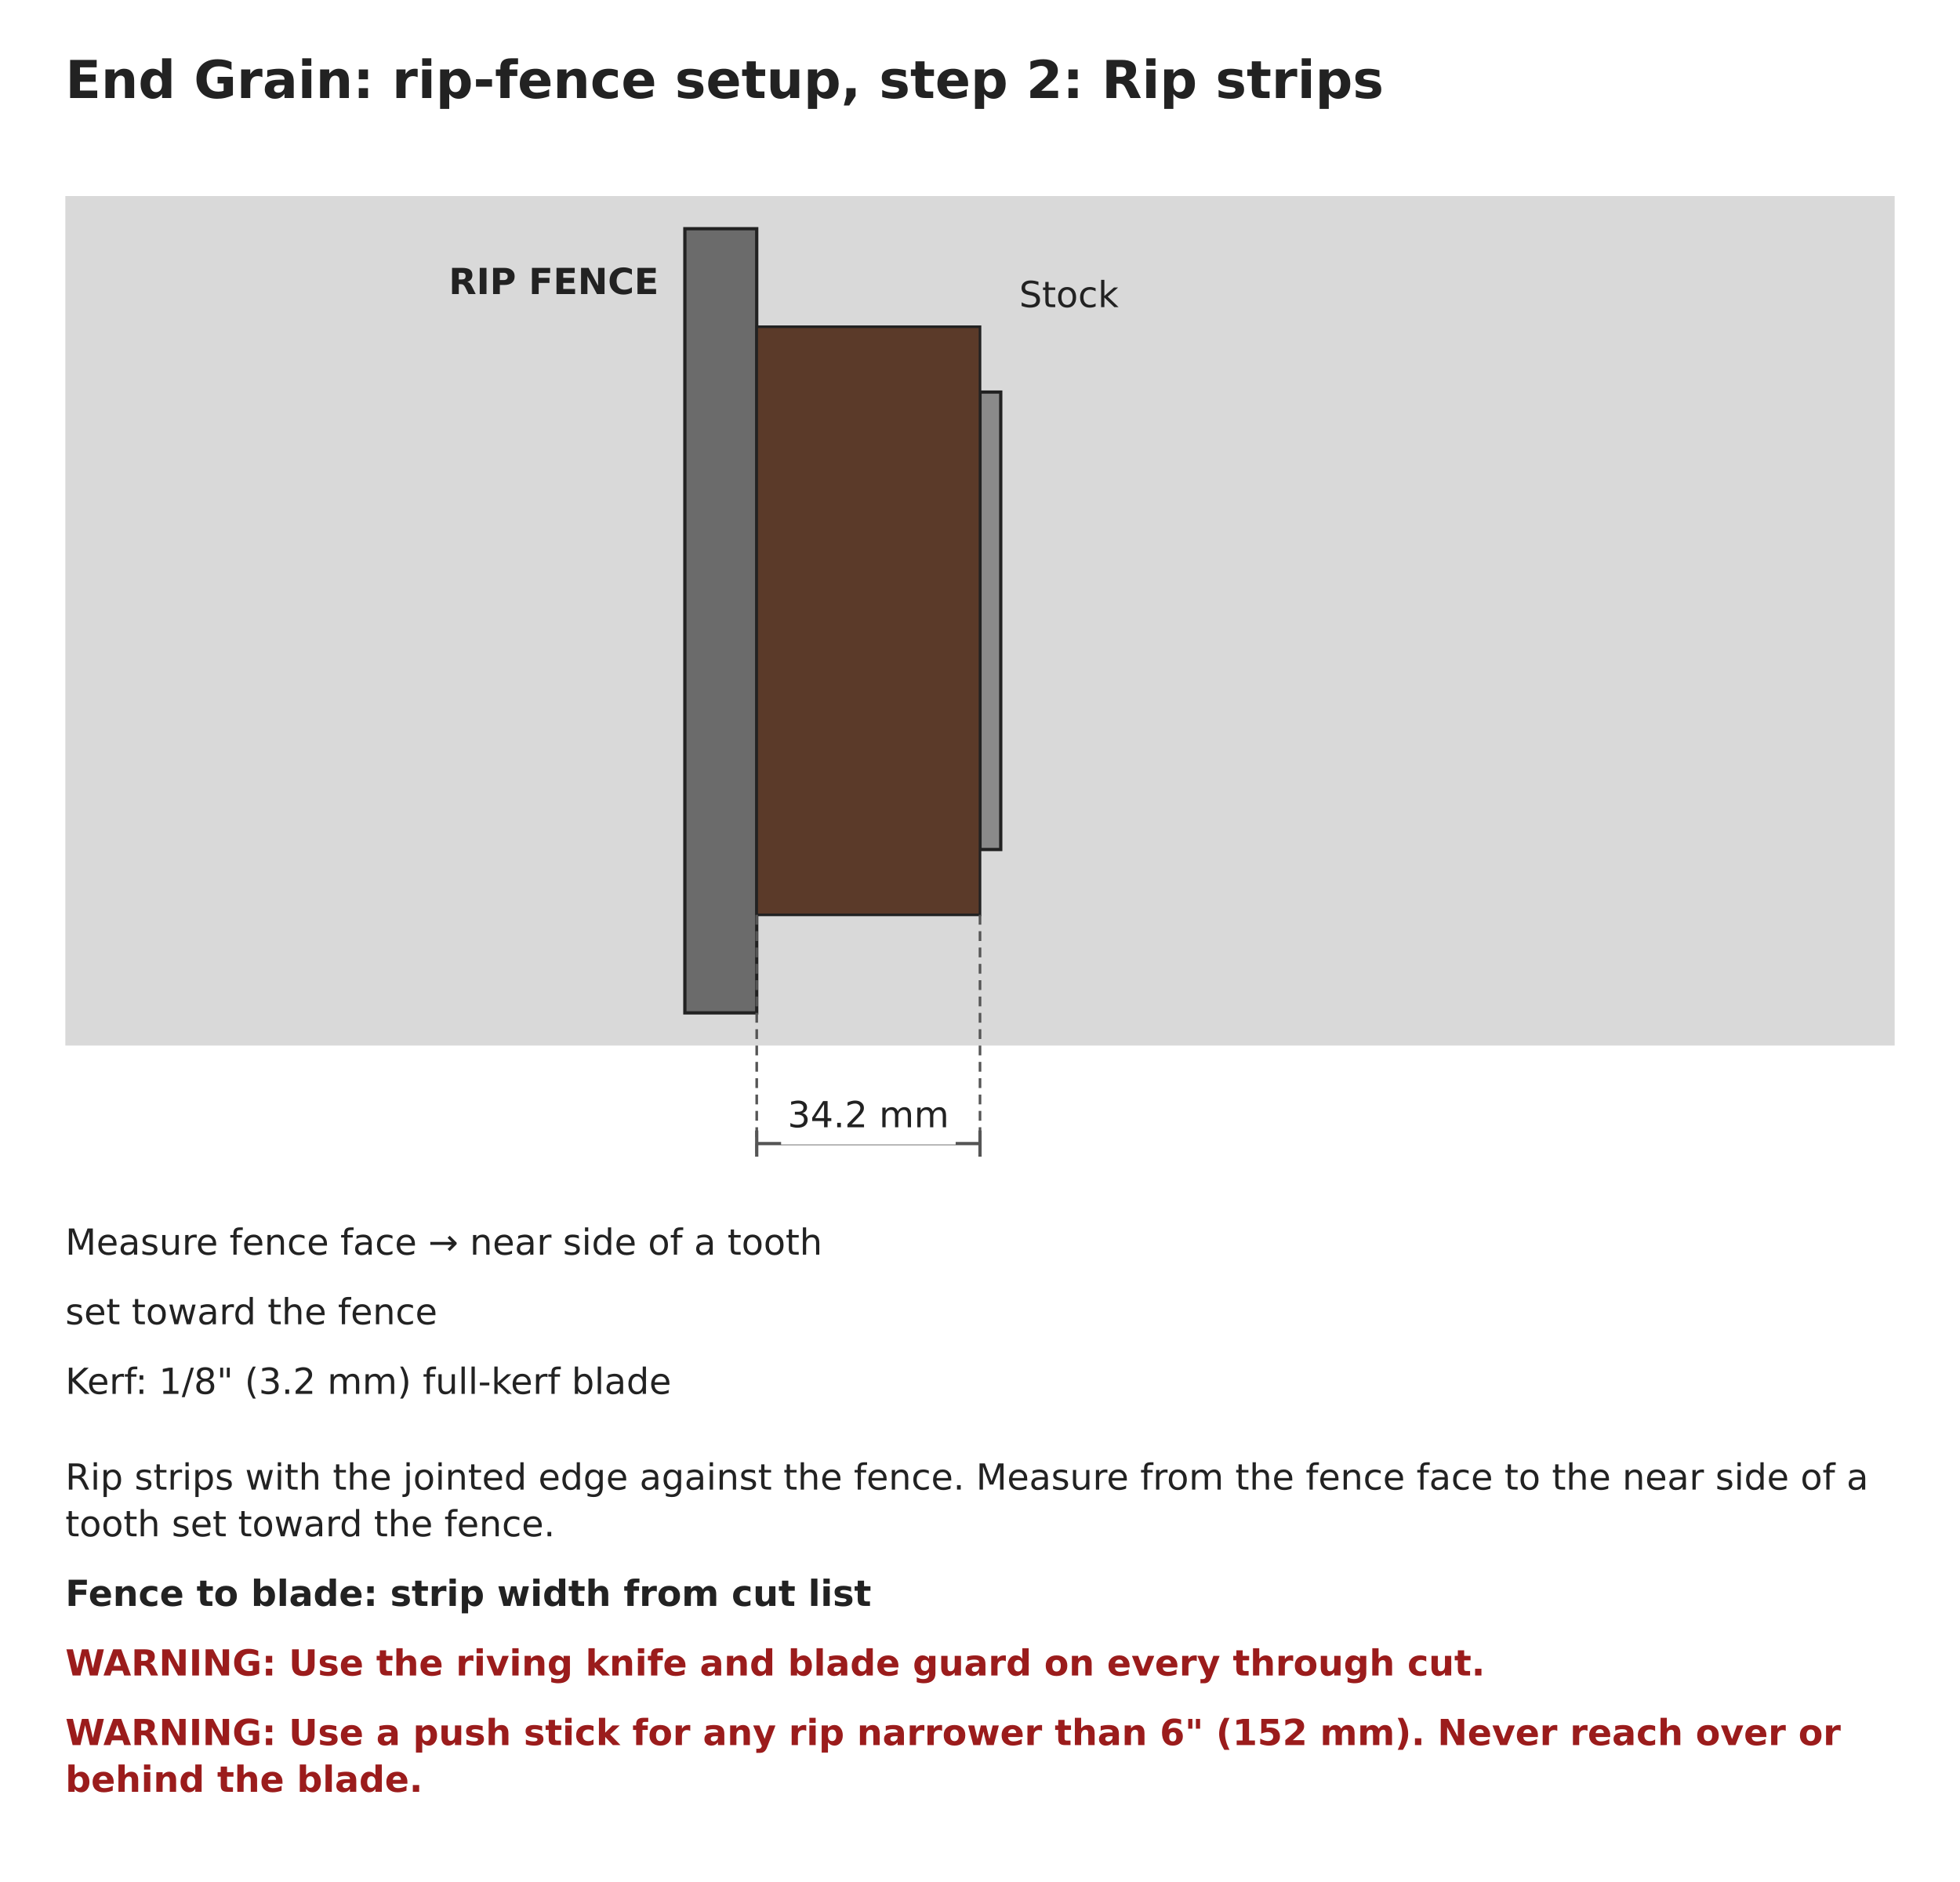
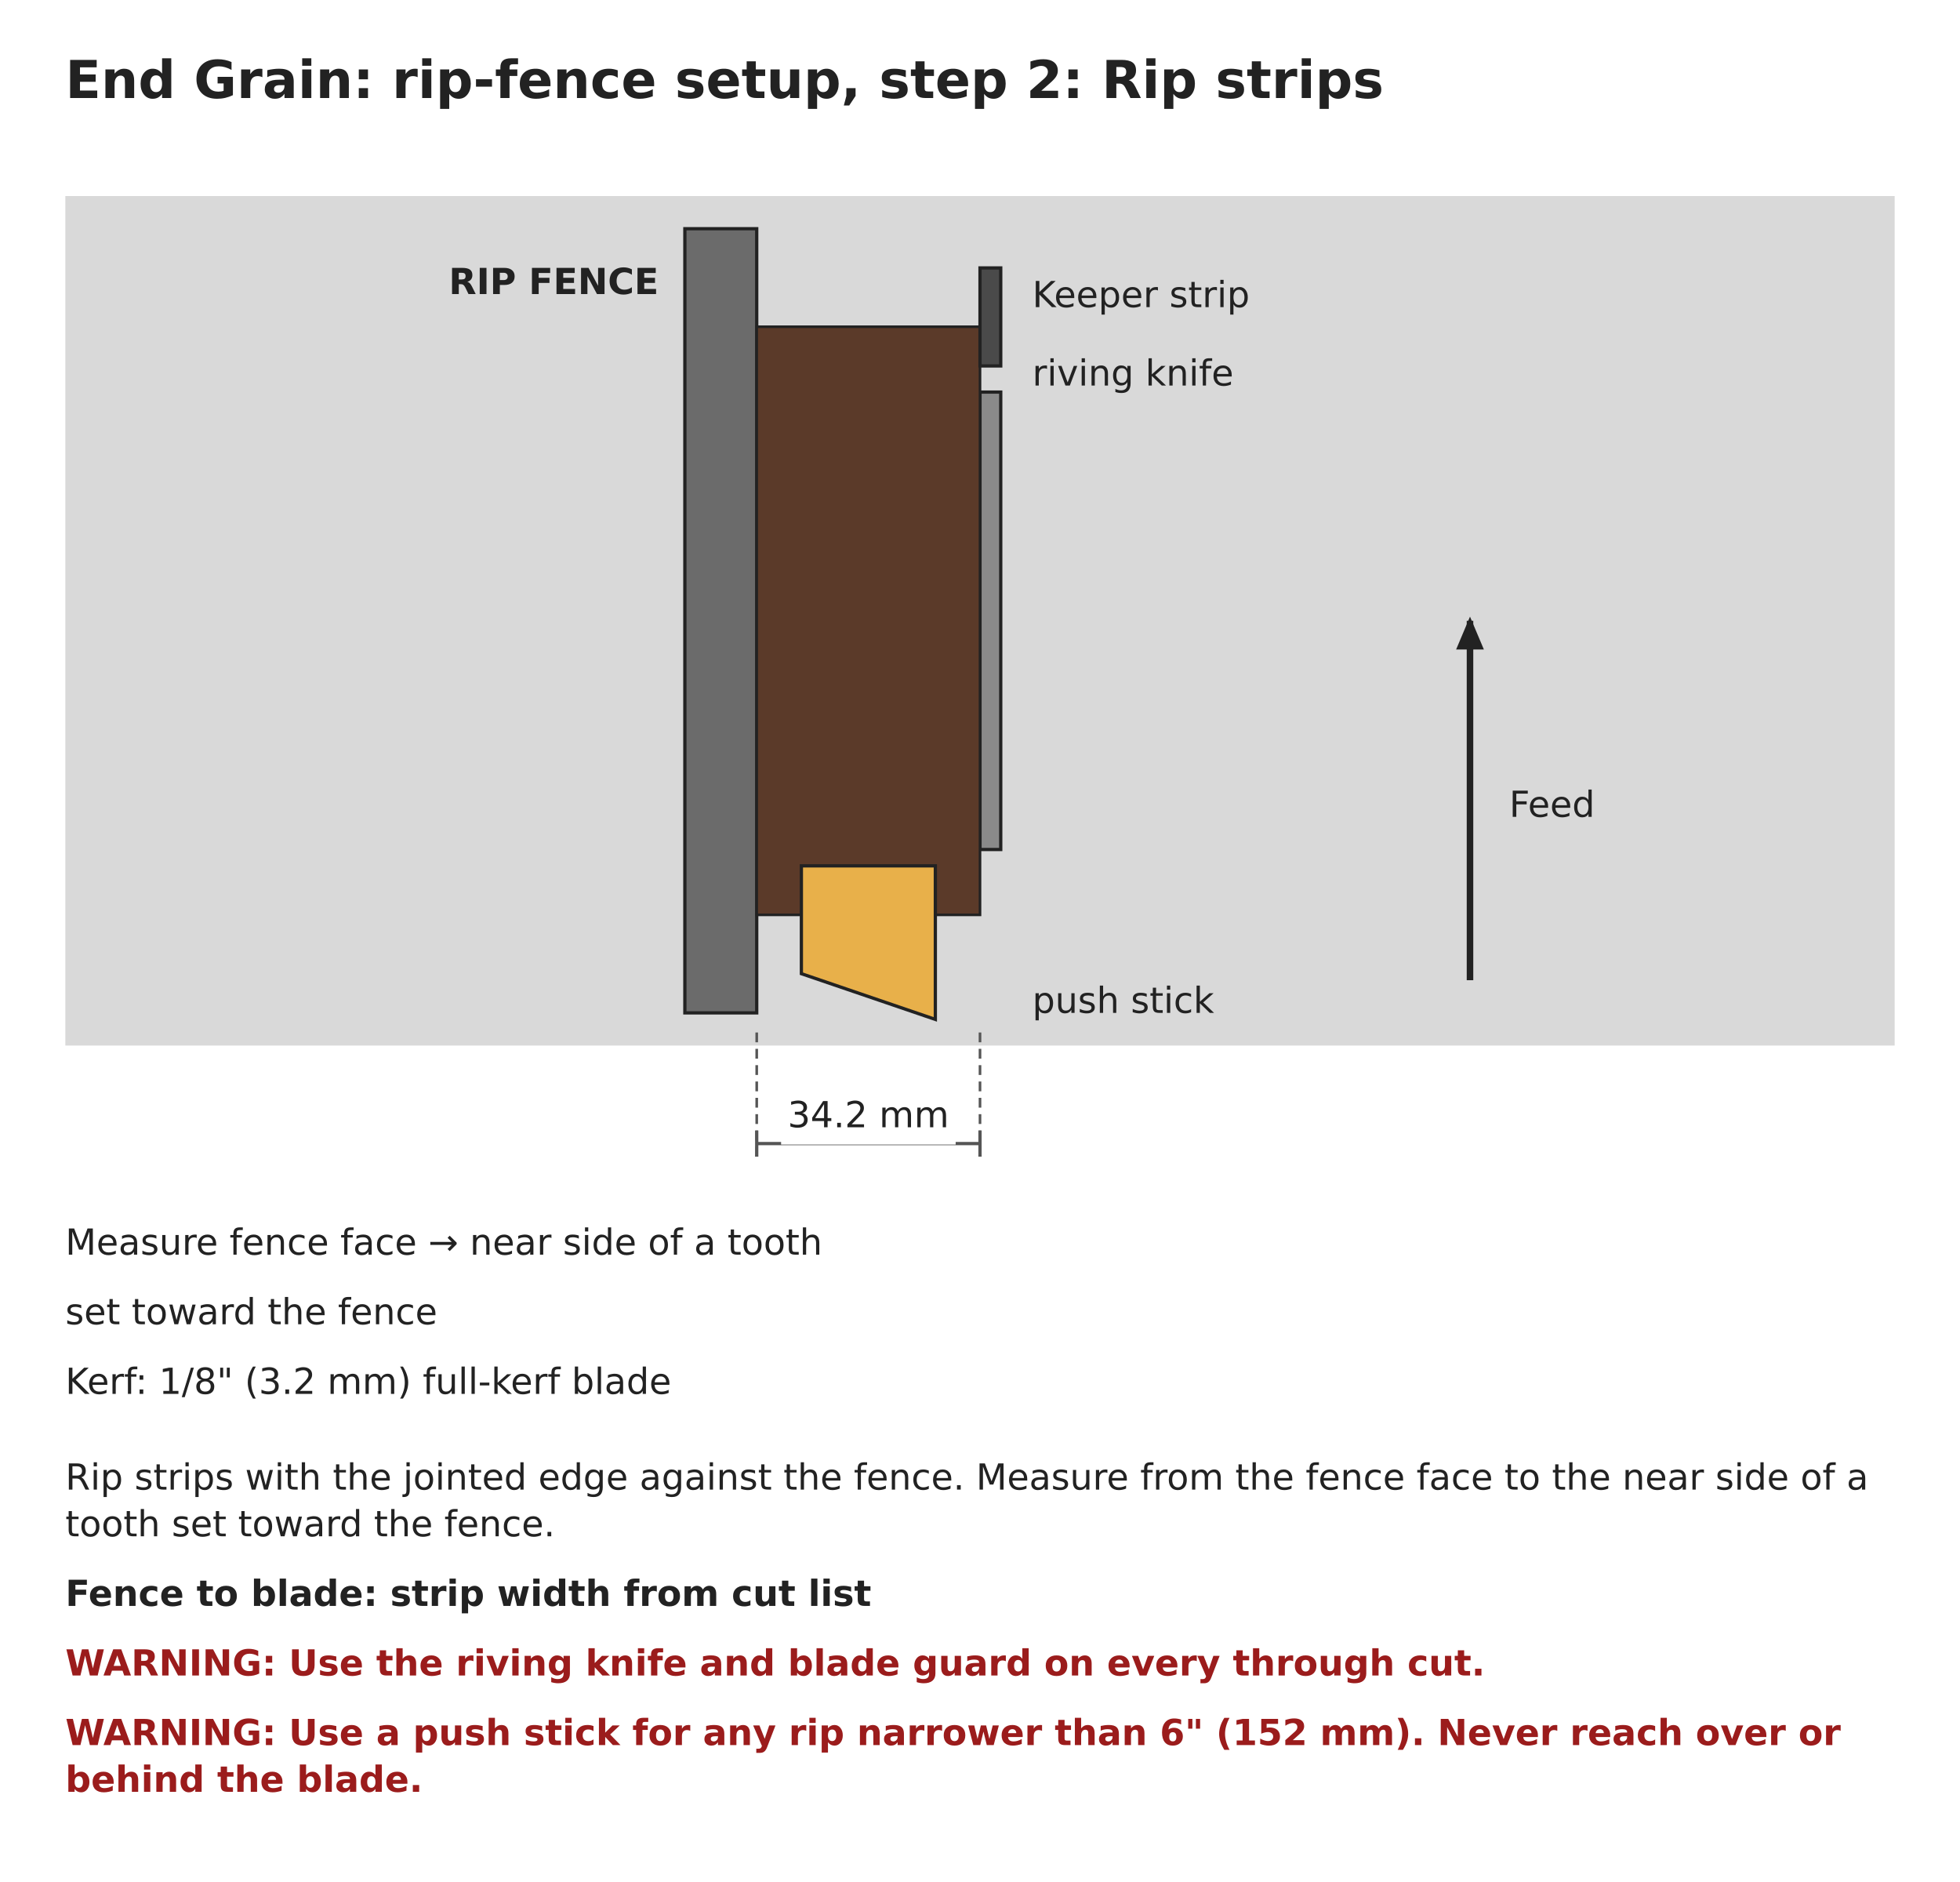
<svg xmlns="http://www.w3.org/2000/svg" width="600" height="576" viewBox="0 0 600 576" data-figure="rip-fence-setup">
  <rect data-bg="1" x="0" y="0" width="600" height="576" fill="#FFFFFF" />
  <text x="20.00" y="30.00" font-family="DejaVu Sans" font-size="16" fill="#222222" font-weight="bold">
    <tspan x="20.00" y="30.00">End Grain: rip-fence setup, step 2: Rip strips</tspan>
  </text>
  <rect data-panel="saw-table" x="20.00" y="60.00" width="560.00" height="260.00" fill="#D9D9D9" />
  <rect x="300.00" y="120.00" width="6.35" height="140.00" rx="0.00" fill="#8A8A8A" stroke="#222222" stroke-width="1" />
  <rect x="209.65" y="70.00" width="22.00" height="240.00" rx="0.00" fill="#6B6B6B" stroke="#222222" stroke-width="1" />
  <rect x="231.65" y="100.00" width="68.35" height="180.00" rx="0.00" fill="#5B3A29" stroke="#222222" stroke-width="0.8" />
-   <text x="312.00" y="94.00" font-family="DejaVu Sans" font-size="11" fill="#222222">
-     <tspan x="312.00" y="94.00">Stock</tspan>
+   <text x="316.00" y="94.00" font-family="DejaVu Sans" font-size="11" fill="#222222">
+     <tspan x="316.00" y="94.00">Keeper strip</tspan>
+   </text>
+   <rect x="300.00" y="82.00" width="6.35" height="30.00" rx="0.00" fill="#4A4A4A" stroke="#222222" stroke-width="1" />
+   <text x="316.00" y="118.00" font-family="DejaVu Sans" font-size="11" fill="#222222">
+     <tspan x="316.00" y="118.00">riving knife</tspan>
+   </text>
+   <polygon points="245.32,265.00 286.33,265.00 286.33,312.00 245.32,298.00" fill="#E8B04A" stroke="#222222" stroke-width="1" />
+   <text x="316.00" y="310.00" font-family="DejaVu Sans" font-size="11" fill="#222222">
+     <tspan x="316.00" y="310.00">push stick</tspan>
+   </text>
+   <line x1="450.00" y1="300.00" x2="450.00" y2="190.00" stroke="#222222" stroke-width="2" />
+   <polygon points="450.00,190.00 453.50,198.29 446.50,198.29" fill="#222222" stroke="#222222" stroke-width="1" />
+   <text x="462.00" y="250.00" font-family="DejaVu Sans" font-size="11" fill="#222222">
+     <tspan x="462.00" y="250.00">Feed</tspan>
  </text>
  <text x="201.65" y="90.00" font-family="DejaVu Sans" font-size="11" fill="#222222" text-anchor="end" font-weight="bold">
    <tspan x="201.65" y="90.00">RIP FENCE</tspan>
  </text>
-   <line x1="231.65" y1="280.00" x2="231.65" y2="354.00" stroke="#555" stroke-width="0.8" stroke-dasharray="3,2" data-dim="1" />
-   <line x1="300.00" y1="280.00" x2="300.00" y2="354.00" stroke="#555" stroke-width="0.8" stroke-dasharray="3,2" data-dim="1" />
+   <line x1="231.65" y1="316.00" x2="231.65" y2="354.00" stroke="#555" stroke-width="0.8" stroke-dasharray="3,2" data-dim="1" />
+   <line x1="300.00" y1="316.00" x2="300.00" y2="354.00" stroke="#555" stroke-width="0.8" stroke-dasharray="3,2" data-dim="1" />
  <line x1="231.65" y1="350.00" x2="300.00" y2="350.00" stroke="#555" stroke-width="1" data-dim="1" />
  <line x1="231.65" y1="346.00" x2="231.65" y2="354.00" stroke="#555" stroke-width="1" data-dim="1" />
  <line x1="300.00" y1="346.00" x2="300.00" y2="354.00" stroke="#555" stroke-width="1" data-dim="1" />
  <rect data-patch="1" x="239.11" y="332.00" width="53.44" height="18.30" fill="#FFFFFF" />
  <text x="265.82" y="345.00" font-family="DejaVu Sans" font-size="11" fill="#222222" text-anchor="middle" data-dim="1" data-src="cutList.0.text.width">
    <tspan x="265.82" y="345.00">34.2 mm</tspan>
  </text>
  <text x="20.00" y="384.00" font-family="DejaVu Sans" font-size="11" fill="#222222">
    <tspan x="20.00" y="384.00">Measure fence face → near side of a tooth</tspan>
  </text>
  <text x="20.00" y="405.30" font-family="DejaVu Sans" font-size="11" fill="#222222">
    <tspan x="20.00" y="405.30">set toward the fence</tspan>
  </text>
  <text x="20.00" y="426.60" font-family="DejaVu Sans" font-size="11" fill="#222222">
    <tspan x="20.00" y="426.60">Kerf: 1/8" (3.2 mm) full-kerf blade</tspan>
  </text>
  <text x="20.00" y="455.90" font-family="DejaVu Sans" font-size="11" fill="#222222" data-src="catalog.steps.1.description">
    <tspan x="20.00" y="455.90">Rip strips with the jointed edge against the fence. Measure from the fence face to the near side of a</tspan>
    <tspan x="20.00" y="470.20">tooth set toward the fence.</tspan>
  </text>
  <text x="20.00" y="491.50" font-family="DejaVu Sans" font-size="11" fill="#222222" font-weight="bold">
    <tspan x="20.00" y="491.50">Fence to blade: strip width from cut list</tspan>
  </text>
  <text x="20.00" y="512.80" font-family="DejaVu Sans" font-size="11" fill="#9B1C1C" font-weight="bold" data-src="catalog.steps.1.safetyBanners.0">
    <tspan x="20.00" y="512.80">WARNING: Use the riving knife and blade guard on every through cut.</tspan>
  </text>
  <text x="20.00" y="534.10" font-family="DejaVu Sans" font-size="11" fill="#9B1C1C" font-weight="bold" data-src="catalog.steps.1.safetyBanners.1">
    <tspan x="20.00" y="534.10">WARNING: Use a push stick for any rip narrower than 6" (152 mm). Never reach over or</tspan>
    <tspan x="20.00" y="548.40">behind the blade.</tspan>
  </text>
</svg>
